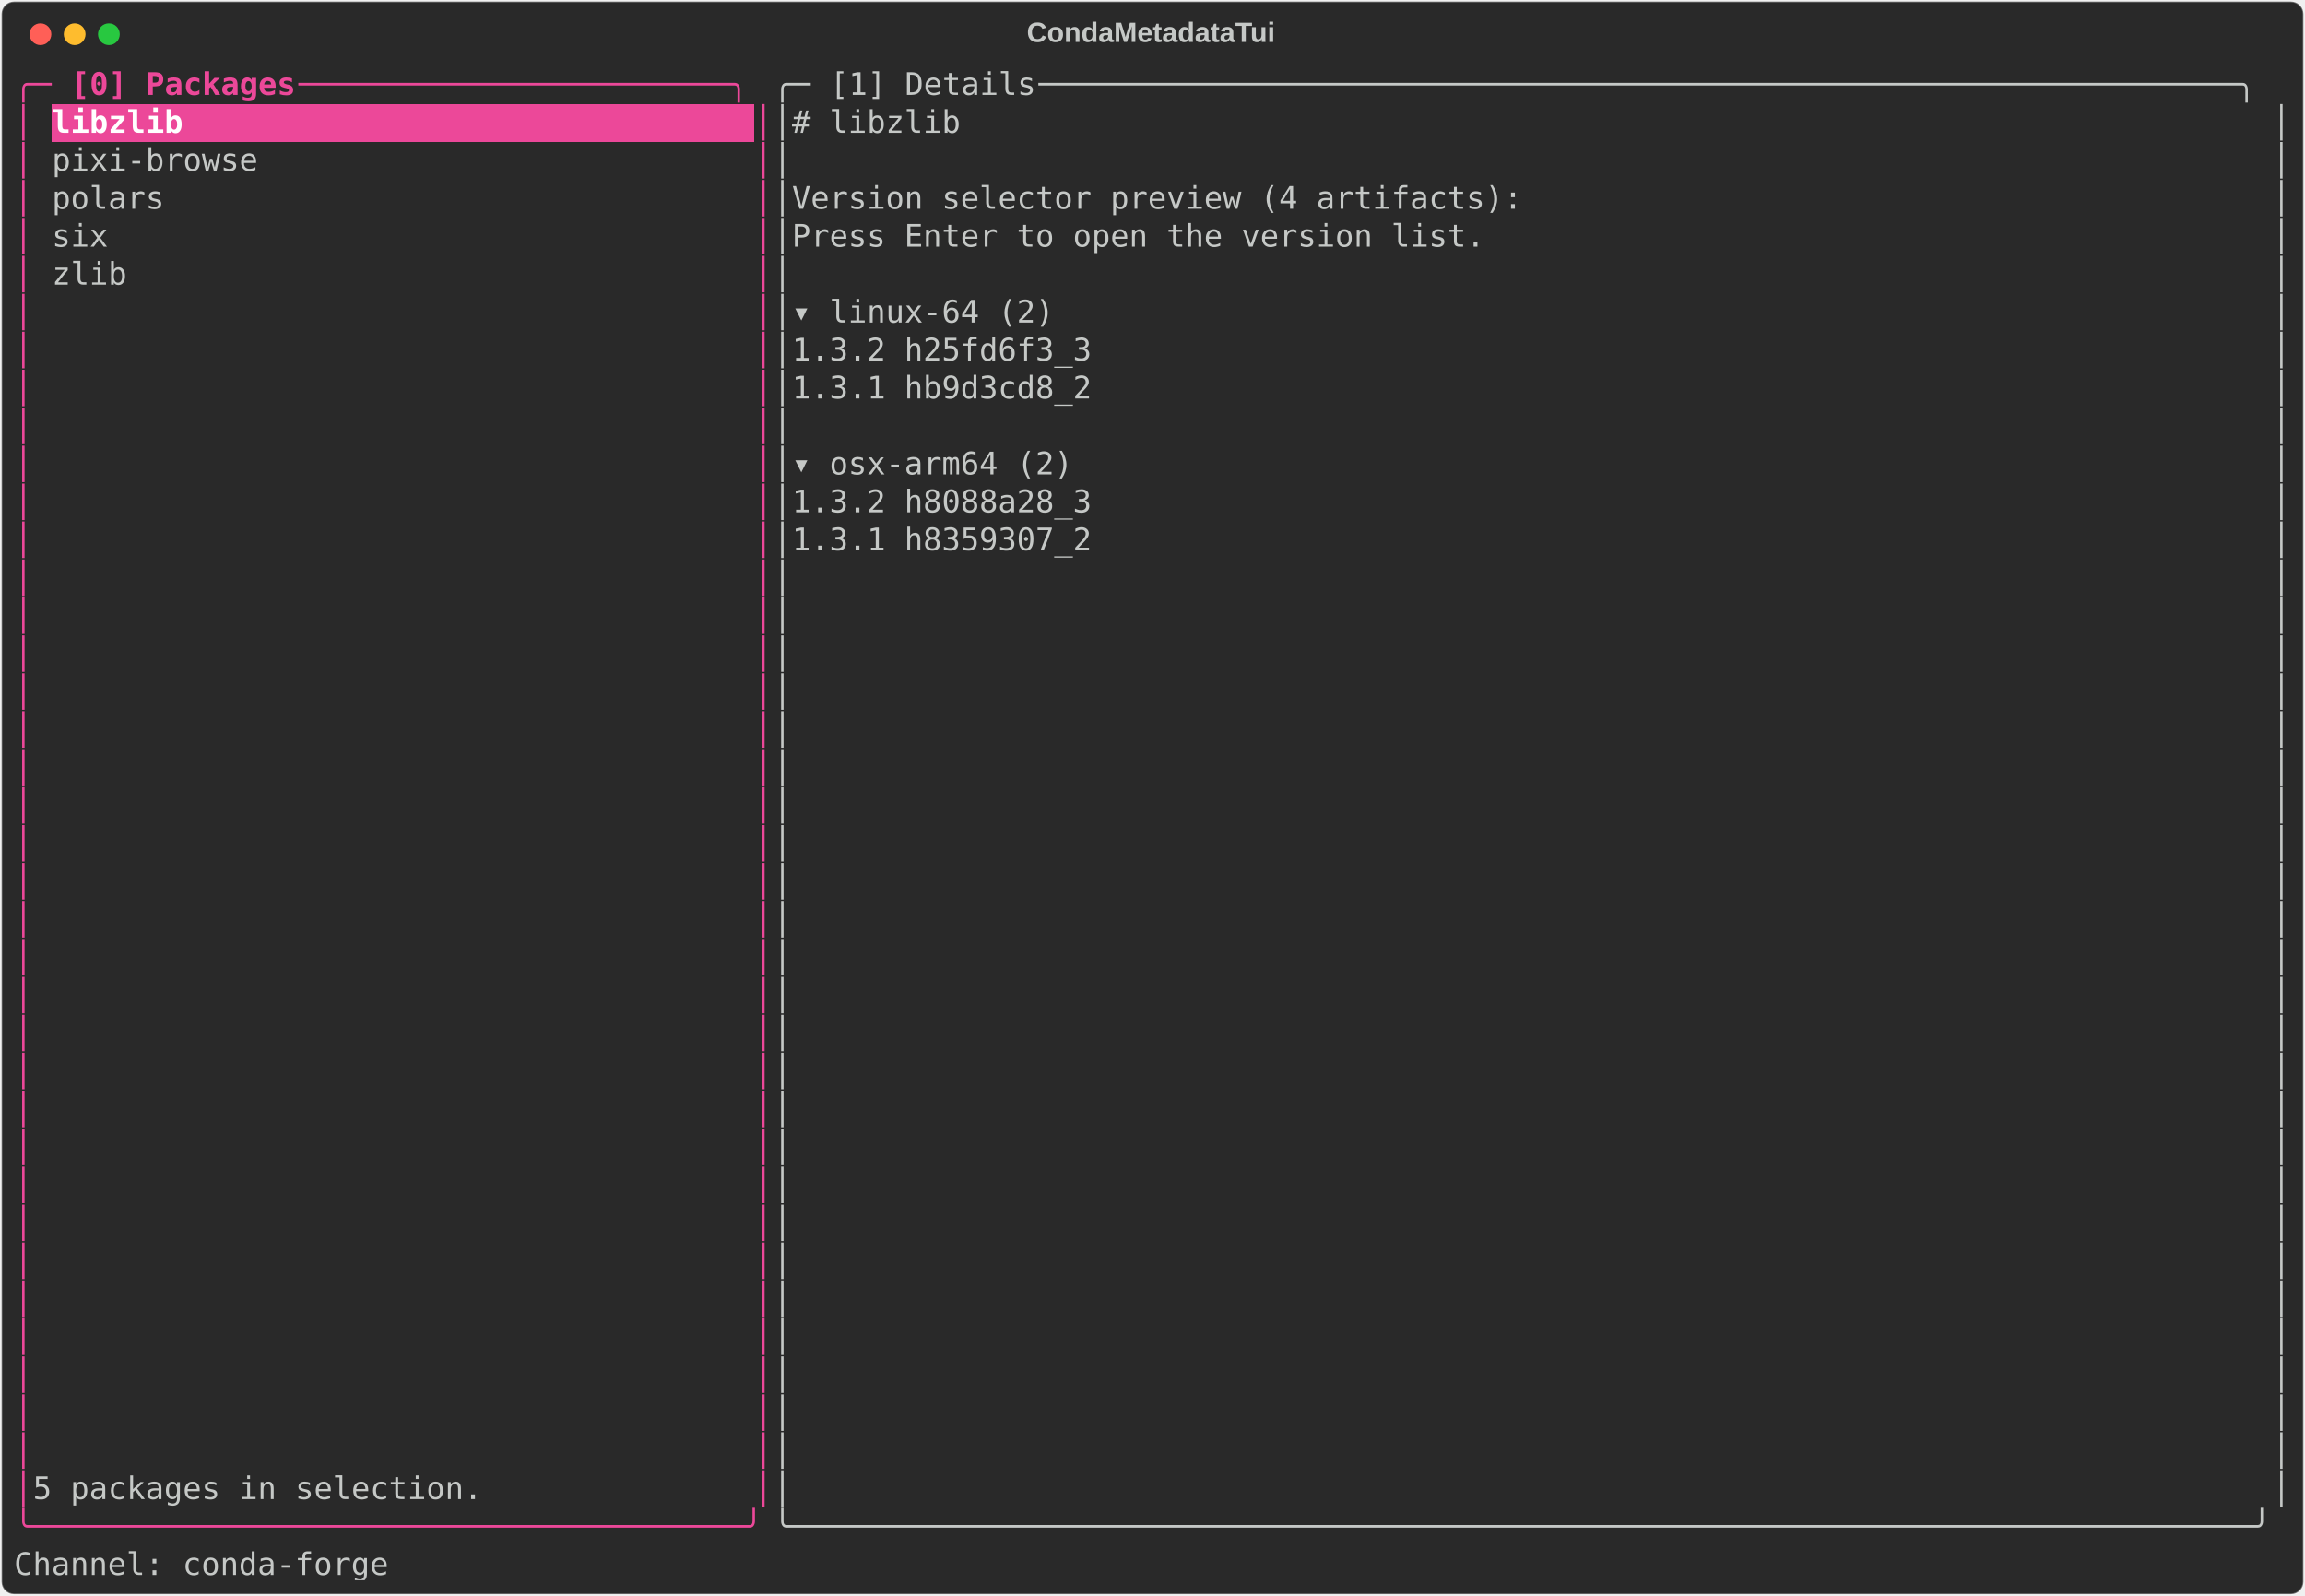
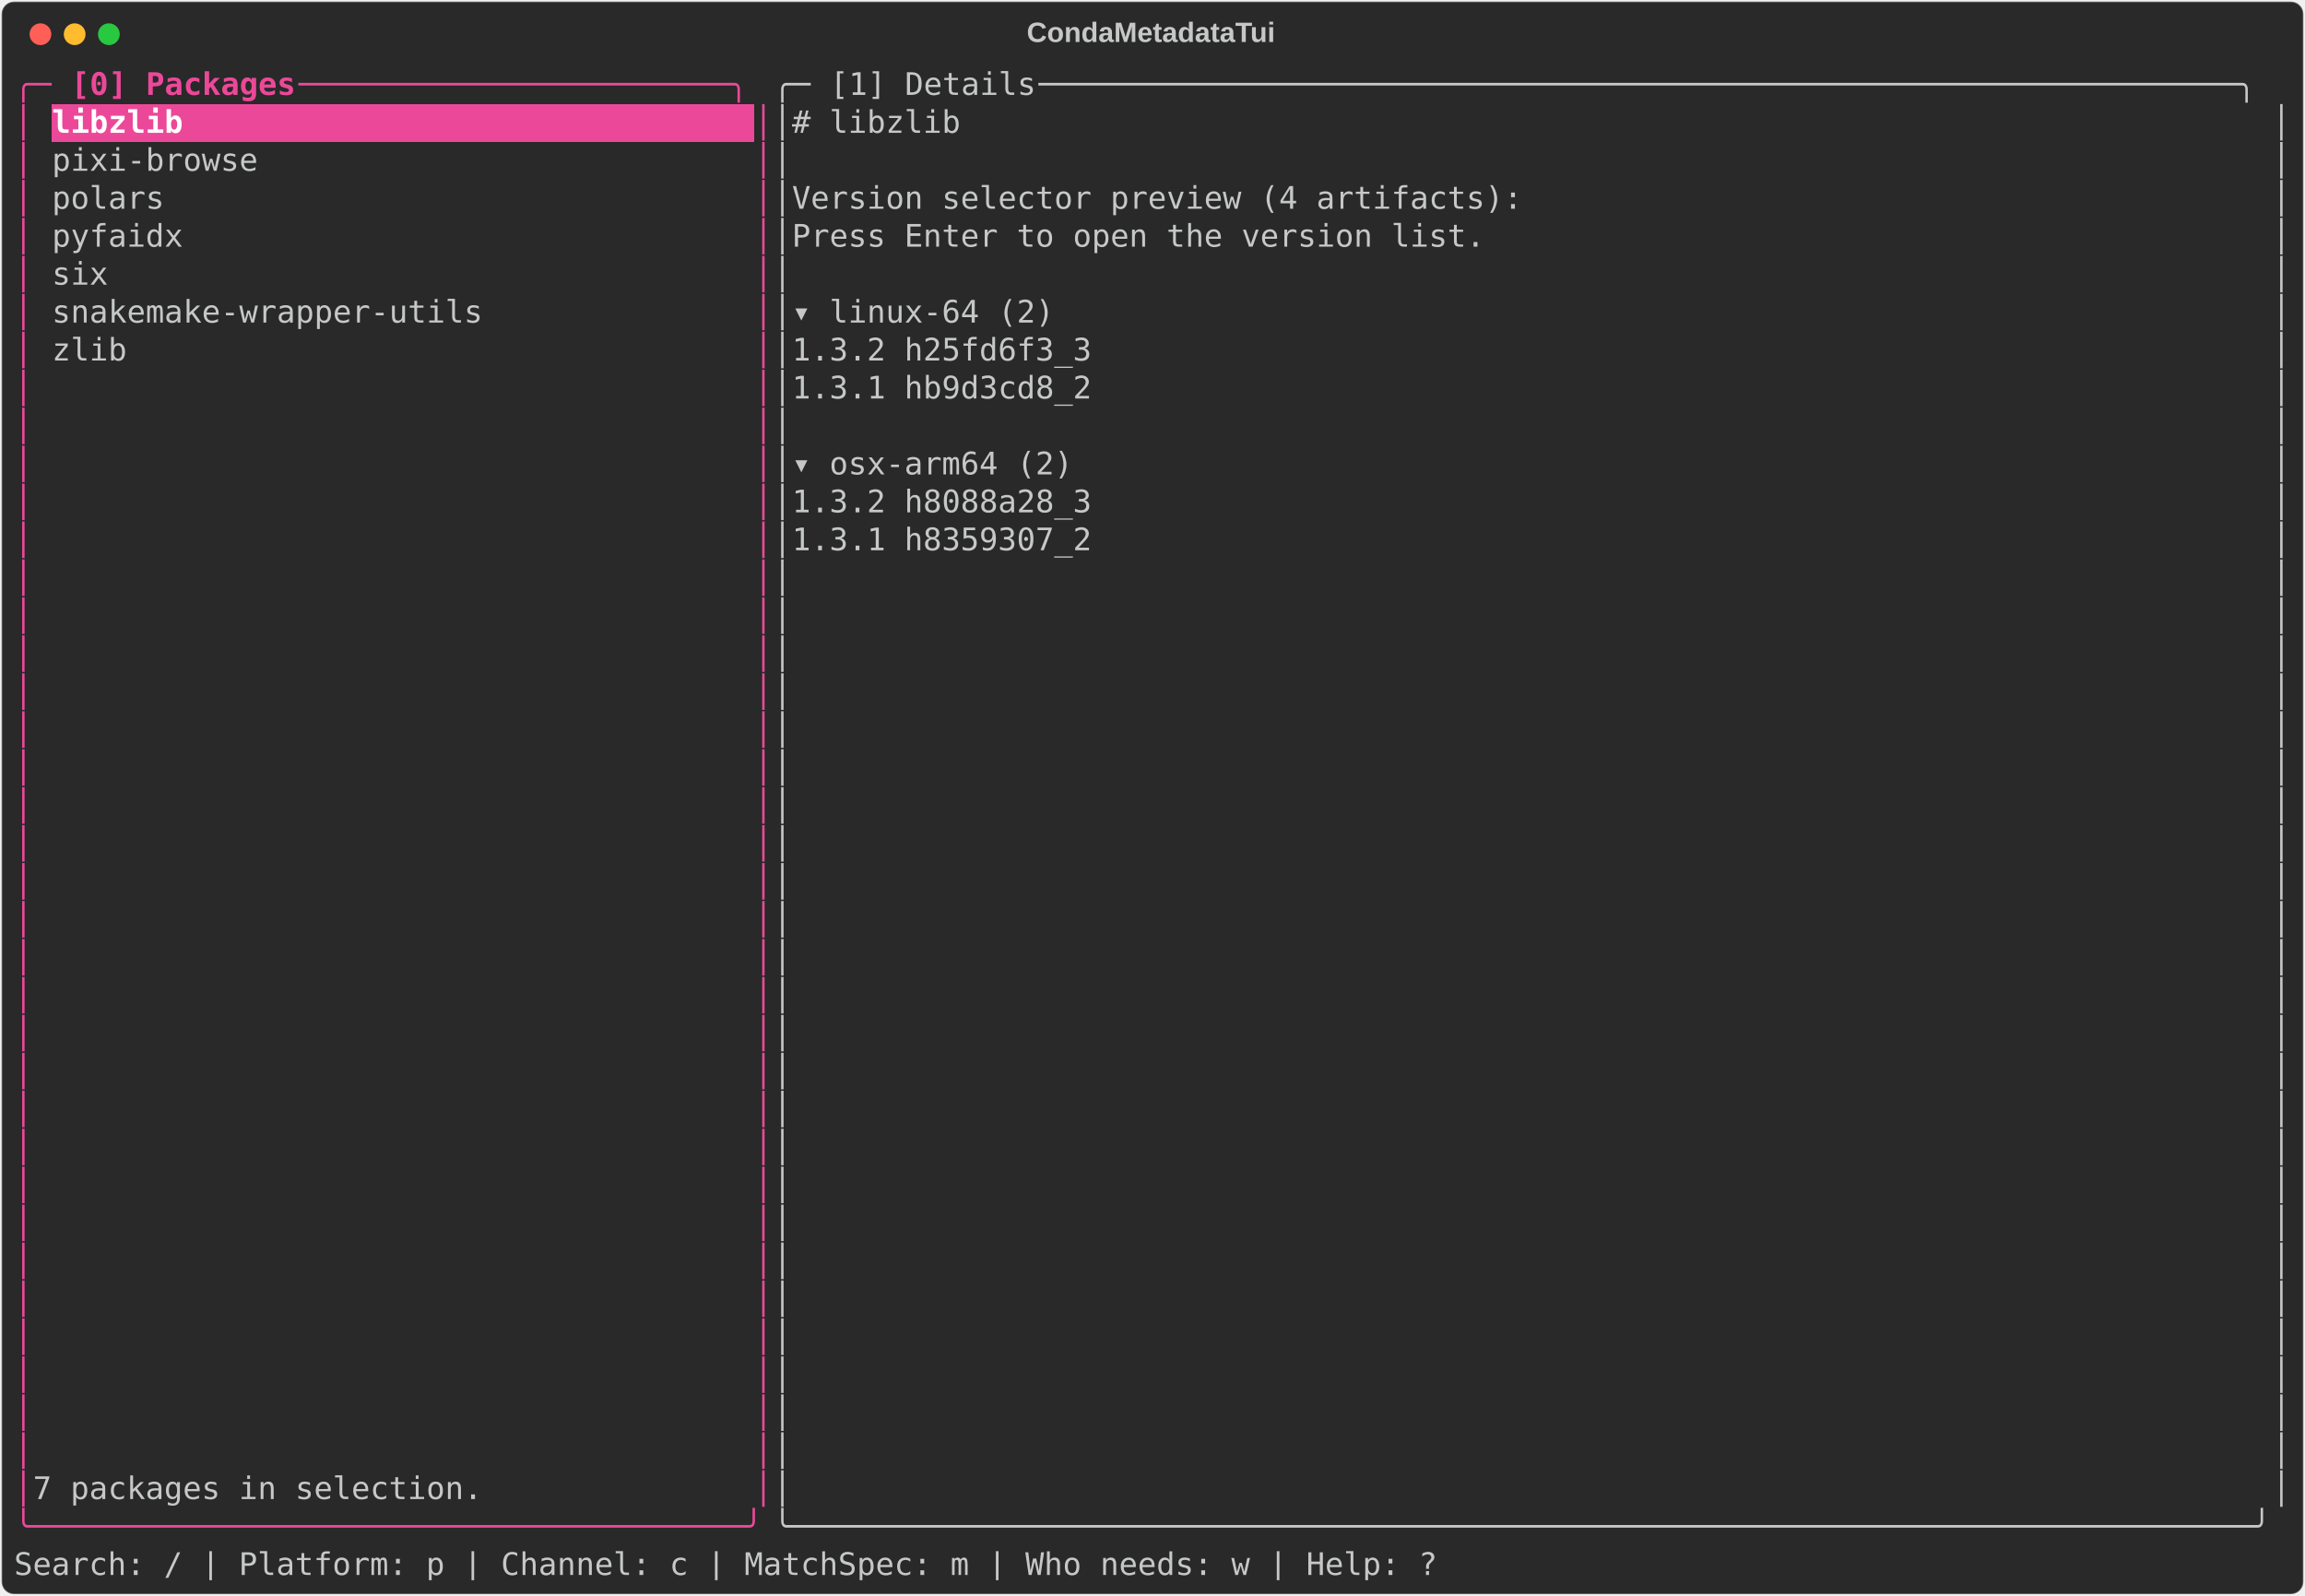
<svg xmlns="http://www.w3.org/2000/svg" class="rich-terminal" viewBox="0 0 1482 1026.0">
  <style>

    @font-face {
        font-family: "Fira Code";
        src: local("FiraCode-Regular"),
                url("https://cdnjs.cloudflare.com/ajax/libs/firacode/6.2.0/woff2/FiraCode-Regular.woff2") format("woff2"),
                url("https://cdnjs.cloudflare.com/ajax/libs/firacode/6.2.0/woff/FiraCode-Regular.woff") format("woff");
        font-style: normal;
        font-weight: 400;
    }
    @font-face {
        font-family: "Fira Code";
        src: local("FiraCode-Bold"),
                url("https://cdnjs.cloudflare.com/ajax/libs/firacode/6.2.0/woff2/FiraCode-Bold.woff2") format("woff2"),
                url("https://cdnjs.cloudflare.com/ajax/libs/firacode/6.2.0/woff/FiraCode-Bold.woff") format("woff");
        font-style: bold;
        font-weight: 700;
    }

    .terminal-matrix {
        font-family: Fira Code, monospace;
        font-size: 20px;
        line-height: 24.4px;
        font-variant-east-asian: full-width;
    }

    .terminal-title {
        font-size: 18px;
        font-weight: bold;
        font-family: arial;
    }

    .terminal-r1 { fill: #ec4899 }
.terminal-r2 { fill: #ec4899;font-weight: bold }
.terminal-r3 { fill: #c5c8c6 }
.terminal-r4 { fill: #ffffff;font-weight: bold }
    </style>
  <defs>
    <clipPath id="terminal-clip-terminal">
      <rect x="0" y="0" width="1463.0" height="975.0" />
    </clipPath>
    <clipPath id="terminal-line-0">
      <rect x="0" y="1.5" width="1464" height="24.65" />
    </clipPath>
    <clipPath id="terminal-line-1">
      <rect x="0" y="25.9" width="1464" height="24.65" />
    </clipPath>
    <clipPath id="terminal-line-2">
      <rect x="0" y="50.3" width="1464" height="24.65" />
    </clipPath>
    <clipPath id="terminal-line-3">
      <rect x="0" y="74.7" width="1464" height="24.65" />
    </clipPath>
    <clipPath id="terminal-line-4">
      <rect x="0" y="99.1" width="1464" height="24.65" />
    </clipPath>
    <clipPath id="terminal-line-5">
      <rect x="0" y="123.5" width="1464" height="24.65" />
    </clipPath>
    <clipPath id="terminal-line-6">
      <rect x="0" y="147.9" width="1464" height="24.65" />
    </clipPath>
    <clipPath id="terminal-line-7">
      <rect x="0" y="172.3" width="1464" height="24.65" />
    </clipPath>
    <clipPath id="terminal-line-8">
      <rect x="0" y="196.7" width="1464" height="24.65" />
    </clipPath>
    <clipPath id="terminal-line-9">
      <rect x="0" y="221.1" width="1464" height="24.65" />
    </clipPath>
    <clipPath id="terminal-line-10">
      <rect x="0" y="245.5" width="1464" height="24.65" />
    </clipPath>
    <clipPath id="terminal-line-11">
      <rect x="0" y="269.9" width="1464" height="24.65" />
    </clipPath>
    <clipPath id="terminal-line-12">
      <rect x="0" y="294.3" width="1464" height="24.65" />
    </clipPath>
    <clipPath id="terminal-line-13">
      <rect x="0" y="318.7" width="1464" height="24.65" />
    </clipPath>
    <clipPath id="terminal-line-14">
      <rect x="0" y="343.1" width="1464" height="24.65" />
    </clipPath>
    <clipPath id="terminal-line-15">
      <rect x="0" y="367.5" width="1464" height="24.65" />
    </clipPath>
    <clipPath id="terminal-line-16">
      <rect x="0" y="391.9" width="1464" height="24.65" />
    </clipPath>
    <clipPath id="terminal-line-17">
      <rect x="0" y="416.3" width="1464" height="24.65" />
    </clipPath>
    <clipPath id="terminal-line-18">
      <rect x="0" y="440.7" width="1464" height="24.65" />
    </clipPath>
    <clipPath id="terminal-line-19">
      <rect x="0" y="465.1" width="1464" height="24.65" />
    </clipPath>
    <clipPath id="terminal-line-20">
      <rect x="0" y="489.5" width="1464" height="24.65" />
    </clipPath>
    <clipPath id="terminal-line-21">
      <rect x="0" y="513.9" width="1464" height="24.65" />
    </clipPath>
    <clipPath id="terminal-line-22">
      <rect x="0" y="538.3" width="1464" height="24.65" />
    </clipPath>
    <clipPath id="terminal-line-23">
      <rect x="0" y="562.7" width="1464" height="24.65" />
    </clipPath>
    <clipPath id="terminal-line-24">
      <rect x="0" y="587.1" width="1464" height="24.65" />
    </clipPath>
    <clipPath id="terminal-line-25">
      <rect x="0" y="611.5" width="1464" height="24.65" />
    </clipPath>
    <clipPath id="terminal-line-26">
      <rect x="0" y="635.9" width="1464" height="24.65" />
    </clipPath>
    <clipPath id="terminal-line-27">
      <rect x="0" y="660.3" width="1464" height="24.65" />
    </clipPath>
    <clipPath id="terminal-line-28">
      <rect x="0" y="684.7" width="1464" height="24.65" />
    </clipPath>
    <clipPath id="terminal-line-29">
      <rect x="0" y="709.1" width="1464" height="24.65" />
    </clipPath>
    <clipPath id="terminal-line-30">
      <rect x="0" y="733.5" width="1464" height="24.65" />
    </clipPath>
    <clipPath id="terminal-line-31">
      <rect x="0" y="757.9" width="1464" height="24.65" />
    </clipPath>
    <clipPath id="terminal-line-32">
      <rect x="0" y="782.3" width="1464" height="24.65" />
    </clipPath>
    <clipPath id="terminal-line-33">
      <rect x="0" y="806.7" width="1464" height="24.65" />
    </clipPath>
    <clipPath id="terminal-line-34">
      <rect x="0" y="831.1" width="1464" height="24.65" />
    </clipPath>
    <clipPath id="terminal-line-35">
      <rect x="0" y="855.5" width="1464" height="24.65" />
    </clipPath>
    <clipPath id="terminal-line-36">
      <rect x="0" y="879.9" width="1464" height="24.65" />
    </clipPath>
    <clipPath id="terminal-line-37">
      <rect x="0" y="904.3" width="1464" height="24.65" />
    </clipPath>
    <clipPath id="terminal-line-38">
      <rect x="0" y="928.7" width="1464" height="24.65" />
    </clipPath>
  </defs>
  <rect fill="#292929" stroke="rgba(255,255,255,0.35)" stroke-width="1" x="1" y="1" width="1480" height="1024" rx="8" />
  <text class="terminal-title" fill="#c5c8c6" text-anchor="middle" x="740" y="27">CondaMetadataTui</text>
  <g transform="translate(26,22)">
    <circle cx="0" cy="0" r="7" fill="#ff5f57" />
    <circle cx="22" cy="0" r="7" fill="#febc2e" />
    <circle cx="44" cy="0" r="7" fill="#28c840" />
  </g>
  <g transform="translate(9, 41)" clip-path="url(#terminal-clip-terminal)">
    <rect fill="#ec4899" x="24.4" y="25.9" width="85.4" height="24.65" shape-rendering="crispEdges" />
    <rect fill="#ec4899" x="109.8" y="25.9" width="366" height="24.65" shape-rendering="crispEdges" />
    <g class="terminal-matrix">
      <text class="terminal-r1" x="0" y="20" textLength="36.6" clip-path="url(#terminal-line-0)">╭─ </text>
      <text class="terminal-r2" x="36.6" y="20" textLength="146.4" clip-path="url(#terminal-line-0)">[0] Packages</text>
      <text class="terminal-r1" x="183" y="20" textLength="305" clip-path="url(#terminal-line-0)"> ───────────────────────╮</text>
      <text class="terminal-r3" x="488" y="20" textLength="36.6" clip-path="url(#terminal-line-0)">╭─ </text>
      <text class="terminal-r3" x="524.6" y="20" textLength="134.2" clip-path="url(#terminal-line-0)">[1] Details</text>
      <text class="terminal-r3" x="658.8" y="20" textLength="805.2" clip-path="url(#terminal-line-0)"> ────────────────────────────────────────────────────────────────╮</text>
      <text class="terminal-r3" x="1464" y="20" textLength="12.2" clip-path="url(#terminal-line-0)">
</text>
      <text class="terminal-r1" x="0" y="44.4" textLength="12.2" clip-path="url(#terminal-line-1)">│</text>
      <text class="terminal-r4" x="24.4" y="44.4" textLength="85.4" clip-path="url(#terminal-line-1)">libzlib</text>
      <text class="terminal-r1" x="475.8" y="44.4" textLength="12.2" clip-path="url(#terminal-line-1)">│</text>
      <text class="terminal-r3" x="488" y="44.4" textLength="12.2" clip-path="url(#terminal-line-1)">│</text>
      <text class="terminal-r3" x="500.2" y="44.4" textLength="109.8" clip-path="url(#terminal-line-1)"># libzlib</text>
      <text class="terminal-r3" x="1451.8" y="44.4" textLength="12.2" clip-path="url(#terminal-line-1)">│</text>
      <text class="terminal-r3" x="1464" y="44.4" textLength="12.2" clip-path="url(#terminal-line-1)">
</text>
      <text class="terminal-r1" x="0" y="68.8" textLength="12.2" clip-path="url(#terminal-line-2)">│</text>
      <text class="terminal-r3" x="24.4" y="68.8" textLength="134.2" clip-path="url(#terminal-line-2)">pixi-browse</text>
      <text class="terminal-r1" x="475.8" y="68.8" textLength="12.2" clip-path="url(#terminal-line-2)">│</text>
      <text class="terminal-r3" x="488" y="68.8" textLength="12.2" clip-path="url(#terminal-line-2)">│</text>
      <text class="terminal-r3" x="1451.8" y="68.8" textLength="12.2" clip-path="url(#terminal-line-2)">│</text>
      <text class="terminal-r3" x="1464" y="68.8" textLength="12.2" clip-path="url(#terminal-line-2)">
</text>
      <text class="terminal-r1" x="0" y="93.2" textLength="12.2" clip-path="url(#terminal-line-3)">│</text>
      <text class="terminal-r3" x="24.4" y="93.2" textLength="73.2" clip-path="url(#terminal-line-3)">polars</text>
      <text class="terminal-r1" x="475.8" y="93.2" textLength="12.2" clip-path="url(#terminal-line-3)">│</text>
      <text class="terminal-r3" x="488" y="93.2" textLength="12.2" clip-path="url(#terminal-line-3)">│</text>
      <text class="terminal-r3" x="500.2" y="93.2" textLength="475.8" clip-path="url(#terminal-line-3)">Version selector preview (4 artifacts):</text>
      <text class="terminal-r3" x="1451.8" y="93.2" textLength="12.2" clip-path="url(#terminal-line-3)">│</text>
      <text class="terminal-r3" x="1464" y="93.2" textLength="12.2" clip-path="url(#terminal-line-3)">
</text>
      <text class="terminal-r1" x="0" y="117.6" textLength="12.2" clip-path="url(#terminal-line-4)">│</text>
-       <text class="terminal-r3" x="24.4" y="117.6" textLength="36.6" clip-path="url(#terminal-line-4)">six</text>
+       <text class="terminal-r3" x="24.4" y="117.6" textLength="85.4" clip-path="url(#terminal-line-4)">pyfaidx</text>
      <text class="terminal-r1" x="475.8" y="117.6" textLength="12.2" clip-path="url(#terminal-line-4)">│</text>
      <text class="terminal-r3" x="488" y="117.6" textLength="12.2" clip-path="url(#terminal-line-4)">│</text>
      <text class="terminal-r3" x="500.2" y="117.6" textLength="451.4" clip-path="url(#terminal-line-4)">Press Enter to open the version list.</text>
      <text class="terminal-r3" x="1451.8" y="117.6" textLength="12.2" clip-path="url(#terminal-line-4)">│</text>
      <text class="terminal-r3" x="1464" y="117.6" textLength="12.2" clip-path="url(#terminal-line-4)">
</text>
      <text class="terminal-r1" x="0" y="142" textLength="12.2" clip-path="url(#terminal-line-5)">│</text>
-       <text class="terminal-r3" x="24.4" y="142" textLength="48.8" clip-path="url(#terminal-line-5)">zlib</text>
+       <text class="terminal-r3" x="24.4" y="142" textLength="36.6" clip-path="url(#terminal-line-5)">six</text>
      <text class="terminal-r1" x="475.8" y="142" textLength="12.2" clip-path="url(#terminal-line-5)">│</text>
      <text class="terminal-r3" x="488" y="142" textLength="12.2" clip-path="url(#terminal-line-5)">│</text>
      <text class="terminal-r3" x="1451.8" y="142" textLength="12.2" clip-path="url(#terminal-line-5)">│</text>
      <text class="terminal-r3" x="1464" y="142" textLength="12.2" clip-path="url(#terminal-line-5)">
</text>
      <text class="terminal-r1" x="0" y="166.4" textLength="12.2" clip-path="url(#terminal-line-6)">│</text>
+       <text class="terminal-r3" x="24.4" y="166.4" textLength="280.6" clip-path="url(#terminal-line-6)">snakemake-wrapper-utils</text>
      <text class="terminal-r1" x="475.8" y="166.4" textLength="12.2" clip-path="url(#terminal-line-6)">│</text>
      <text class="terminal-r3" x="488" y="166.4" textLength="12.2" clip-path="url(#terminal-line-6)">│</text>
      <text class="terminal-r3" x="500.2" y="166.4" textLength="170.8" clip-path="url(#terminal-line-6)">▾ linux-64 (2)</text>
      <text class="terminal-r3" x="1451.8" y="166.4" textLength="12.2" clip-path="url(#terminal-line-6)">│</text>
      <text class="terminal-r3" x="1464" y="166.4" textLength="12.2" clip-path="url(#terminal-line-6)">
</text>
      <text class="terminal-r1" x="0" y="190.8" textLength="12.2" clip-path="url(#terminal-line-7)">│</text>
+       <text class="terminal-r3" x="24.4" y="190.8" textLength="48.8" clip-path="url(#terminal-line-7)">zlib</text>
      <text class="terminal-r1" x="475.8" y="190.8" textLength="12.2" clip-path="url(#terminal-line-7)">│</text>
      <text class="terminal-r3" x="488" y="190.8" textLength="12.2" clip-path="url(#terminal-line-7)">│</text>
      <text class="terminal-r3" x="500.2" y="190.8" textLength="195.2" clip-path="url(#terminal-line-7)">1.3.2 h25fd6f3_3</text>
      <text class="terminal-r3" x="1451.8" y="190.8" textLength="12.2" clip-path="url(#terminal-line-7)">│</text>
      <text class="terminal-r3" x="1464" y="190.8" textLength="12.2" clip-path="url(#terminal-line-7)">
</text>
      <text class="terminal-r1" x="0" y="215.2" textLength="12.2" clip-path="url(#terminal-line-8)">│</text>
      <text class="terminal-r1" x="475.8" y="215.2" textLength="12.2" clip-path="url(#terminal-line-8)">│</text>
      <text class="terminal-r3" x="488" y="215.2" textLength="12.2" clip-path="url(#terminal-line-8)">│</text>
      <text class="terminal-r3" x="500.2" y="215.2" textLength="195.2" clip-path="url(#terminal-line-8)">1.3.1 hb9d3cd8_2</text>
      <text class="terminal-r3" x="1451.8" y="215.2" textLength="12.2" clip-path="url(#terminal-line-8)">│</text>
      <text class="terminal-r3" x="1464" y="215.2" textLength="12.2" clip-path="url(#terminal-line-8)">
</text>
      <text class="terminal-r1" x="0" y="239.6" textLength="12.2" clip-path="url(#terminal-line-9)">│</text>
      <text class="terminal-r1" x="475.8" y="239.6" textLength="12.2" clip-path="url(#terminal-line-9)">│</text>
      <text class="terminal-r3" x="488" y="239.6" textLength="12.2" clip-path="url(#terminal-line-9)">│</text>
      <text class="terminal-r3" x="1451.8" y="239.6" textLength="12.2" clip-path="url(#terminal-line-9)">│</text>
      <text class="terminal-r3" x="1464" y="239.6" textLength="12.2" clip-path="url(#terminal-line-9)">
</text>
      <text class="terminal-r1" x="0" y="264" textLength="12.2" clip-path="url(#terminal-line-10)">│</text>
      <text class="terminal-r1" x="475.8" y="264" textLength="12.2" clip-path="url(#terminal-line-10)">│</text>
      <text class="terminal-r3" x="488" y="264" textLength="12.2" clip-path="url(#terminal-line-10)">│</text>
      <text class="terminal-r3" x="500.2" y="264" textLength="183" clip-path="url(#terminal-line-10)">▾ osx-arm64 (2)</text>
      <text class="terminal-r3" x="1451.8" y="264" textLength="12.2" clip-path="url(#terminal-line-10)">│</text>
      <text class="terminal-r3" x="1464" y="264" textLength="12.2" clip-path="url(#terminal-line-10)">
</text>
      <text class="terminal-r1" x="0" y="288.4" textLength="12.2" clip-path="url(#terminal-line-11)">│</text>
      <text class="terminal-r1" x="475.8" y="288.4" textLength="12.2" clip-path="url(#terminal-line-11)">│</text>
      <text class="terminal-r3" x="488" y="288.4" textLength="12.2" clip-path="url(#terminal-line-11)">│</text>
      <text class="terminal-r3" x="500.2" y="288.4" textLength="195.2" clip-path="url(#terminal-line-11)">1.3.2 h8088a28_3</text>
      <text class="terminal-r3" x="1451.8" y="288.4" textLength="12.2" clip-path="url(#terminal-line-11)">│</text>
      <text class="terminal-r3" x="1464" y="288.4" textLength="12.2" clip-path="url(#terminal-line-11)">
</text>
      <text class="terminal-r1" x="0" y="312.8" textLength="12.2" clip-path="url(#terminal-line-12)">│</text>
      <text class="terminal-r1" x="475.8" y="312.8" textLength="12.2" clip-path="url(#terminal-line-12)">│</text>
      <text class="terminal-r3" x="488" y="312.8" textLength="12.2" clip-path="url(#terminal-line-12)">│</text>
      <text class="terminal-r3" x="500.2" y="312.8" textLength="195.2" clip-path="url(#terminal-line-12)">1.3.1 h8359307_2</text>
      <text class="terminal-r3" x="1451.8" y="312.8" textLength="12.2" clip-path="url(#terminal-line-12)">│</text>
      <text class="terminal-r3" x="1464" y="312.8" textLength="12.2" clip-path="url(#terminal-line-12)">
</text>
      <text class="terminal-r1" x="0" y="337.2" textLength="12.2" clip-path="url(#terminal-line-13)">│</text>
      <text class="terminal-r1" x="475.8" y="337.2" textLength="12.2" clip-path="url(#terminal-line-13)">│</text>
      <text class="terminal-r3" x="488" y="337.2" textLength="12.2" clip-path="url(#terminal-line-13)">│</text>
      <text class="terminal-r3" x="1451.8" y="337.2" textLength="12.2" clip-path="url(#terminal-line-13)">│</text>
      <text class="terminal-r3" x="1464" y="337.2" textLength="12.2" clip-path="url(#terminal-line-13)">
</text>
      <text class="terminal-r1" x="0" y="361.6" textLength="12.2" clip-path="url(#terminal-line-14)">│</text>
      <text class="terminal-r1" x="475.8" y="361.6" textLength="12.2" clip-path="url(#terminal-line-14)">│</text>
      <text class="terminal-r3" x="488" y="361.6" textLength="12.2" clip-path="url(#terminal-line-14)">│</text>
      <text class="terminal-r3" x="1451.8" y="361.6" textLength="12.2" clip-path="url(#terminal-line-14)">│</text>
      <text class="terminal-r3" x="1464" y="361.6" textLength="12.2" clip-path="url(#terminal-line-14)">
</text>
      <text class="terminal-r1" x="0" y="386" textLength="12.2" clip-path="url(#terminal-line-15)">│</text>
      <text class="terminal-r1" x="475.8" y="386" textLength="12.2" clip-path="url(#terminal-line-15)">│</text>
      <text class="terminal-r3" x="488" y="386" textLength="12.2" clip-path="url(#terminal-line-15)">│</text>
      <text class="terminal-r3" x="1451.8" y="386" textLength="12.2" clip-path="url(#terminal-line-15)">│</text>
      <text class="terminal-r3" x="1464" y="386" textLength="12.2" clip-path="url(#terminal-line-15)">
</text>
      <text class="terminal-r1" x="0" y="410.4" textLength="12.2" clip-path="url(#terminal-line-16)">│</text>
      <text class="terminal-r1" x="475.8" y="410.4" textLength="12.2" clip-path="url(#terminal-line-16)">│</text>
      <text class="terminal-r3" x="488" y="410.4" textLength="12.2" clip-path="url(#terminal-line-16)">│</text>
      <text class="terminal-r3" x="1451.8" y="410.4" textLength="12.2" clip-path="url(#terminal-line-16)">│</text>
      <text class="terminal-r3" x="1464" y="410.4" textLength="12.2" clip-path="url(#terminal-line-16)">
</text>
      <text class="terminal-r1" x="0" y="434.8" textLength="12.2" clip-path="url(#terminal-line-17)">│</text>
      <text class="terminal-r1" x="475.8" y="434.8" textLength="12.2" clip-path="url(#terminal-line-17)">│</text>
      <text class="terminal-r3" x="488" y="434.8" textLength="12.2" clip-path="url(#terminal-line-17)">│</text>
      <text class="terminal-r3" x="1451.8" y="434.8" textLength="12.2" clip-path="url(#terminal-line-17)">│</text>
      <text class="terminal-r3" x="1464" y="434.8" textLength="12.2" clip-path="url(#terminal-line-17)">
</text>
      <text class="terminal-r1" x="0" y="459.2" textLength="12.2" clip-path="url(#terminal-line-18)">│</text>
      <text class="terminal-r1" x="475.8" y="459.2" textLength="12.2" clip-path="url(#terminal-line-18)">│</text>
      <text class="terminal-r3" x="488" y="459.2" textLength="12.2" clip-path="url(#terminal-line-18)">│</text>
      <text class="terminal-r3" x="1451.8" y="459.2" textLength="12.2" clip-path="url(#terminal-line-18)">│</text>
      <text class="terminal-r3" x="1464" y="459.2" textLength="12.2" clip-path="url(#terminal-line-18)">
</text>
      <text class="terminal-r1" x="0" y="483.6" textLength="12.2" clip-path="url(#terminal-line-19)">│</text>
      <text class="terminal-r1" x="475.8" y="483.6" textLength="12.2" clip-path="url(#terminal-line-19)">│</text>
      <text class="terminal-r3" x="488" y="483.6" textLength="12.2" clip-path="url(#terminal-line-19)">│</text>
      <text class="terminal-r3" x="1451.8" y="483.6" textLength="12.2" clip-path="url(#terminal-line-19)">│</text>
      <text class="terminal-r3" x="1464" y="483.6" textLength="12.2" clip-path="url(#terminal-line-19)">
</text>
      <text class="terminal-r1" x="0" y="508" textLength="12.2" clip-path="url(#terminal-line-20)">│</text>
      <text class="terminal-r1" x="475.8" y="508" textLength="12.2" clip-path="url(#terminal-line-20)">│</text>
      <text class="terminal-r3" x="488" y="508" textLength="12.2" clip-path="url(#terminal-line-20)">│</text>
      <text class="terminal-r3" x="1451.8" y="508" textLength="12.2" clip-path="url(#terminal-line-20)">│</text>
      <text class="terminal-r3" x="1464" y="508" textLength="12.2" clip-path="url(#terminal-line-20)">
</text>
      <text class="terminal-r1" x="0" y="532.4" textLength="12.2" clip-path="url(#terminal-line-21)">│</text>
      <text class="terminal-r1" x="475.8" y="532.4" textLength="12.2" clip-path="url(#terminal-line-21)">│</text>
      <text class="terminal-r3" x="488" y="532.4" textLength="12.2" clip-path="url(#terminal-line-21)">│</text>
      <text class="terminal-r3" x="1451.8" y="532.4" textLength="12.2" clip-path="url(#terminal-line-21)">│</text>
      <text class="terminal-r3" x="1464" y="532.4" textLength="12.2" clip-path="url(#terminal-line-21)">
</text>
      <text class="terminal-r1" x="0" y="556.8" textLength="12.2" clip-path="url(#terminal-line-22)">│</text>
      <text class="terminal-r1" x="475.8" y="556.8" textLength="12.2" clip-path="url(#terminal-line-22)">│</text>
      <text class="terminal-r3" x="488" y="556.8" textLength="12.2" clip-path="url(#terminal-line-22)">│</text>
      <text class="terminal-r3" x="1451.8" y="556.8" textLength="12.2" clip-path="url(#terminal-line-22)">│</text>
      <text class="terminal-r3" x="1464" y="556.8" textLength="12.2" clip-path="url(#terminal-line-22)">
</text>
      <text class="terminal-r1" x="0" y="581.2" textLength="12.2" clip-path="url(#terminal-line-23)">│</text>
      <text class="terminal-r1" x="475.8" y="581.2" textLength="12.2" clip-path="url(#terminal-line-23)">│</text>
      <text class="terminal-r3" x="488" y="581.2" textLength="12.2" clip-path="url(#terminal-line-23)">│</text>
      <text class="terminal-r3" x="1451.8" y="581.2" textLength="12.2" clip-path="url(#terminal-line-23)">│</text>
      <text class="terminal-r3" x="1464" y="581.2" textLength="12.2" clip-path="url(#terminal-line-23)">
</text>
      <text class="terminal-r1" x="0" y="605.6" textLength="12.2" clip-path="url(#terminal-line-24)">│</text>
      <text class="terminal-r1" x="475.8" y="605.6" textLength="12.2" clip-path="url(#terminal-line-24)">│</text>
      <text class="terminal-r3" x="488" y="605.6" textLength="12.2" clip-path="url(#terminal-line-24)">│</text>
      <text class="terminal-r3" x="1451.8" y="605.6" textLength="12.2" clip-path="url(#terminal-line-24)">│</text>
      <text class="terminal-r3" x="1464" y="605.6" textLength="12.2" clip-path="url(#terminal-line-24)">
</text>
      <text class="terminal-r1" x="0" y="630" textLength="12.2" clip-path="url(#terminal-line-25)">│</text>
      <text class="terminal-r1" x="475.8" y="630" textLength="12.2" clip-path="url(#terminal-line-25)">│</text>
      <text class="terminal-r3" x="488" y="630" textLength="12.2" clip-path="url(#terminal-line-25)">│</text>
      <text class="terminal-r3" x="1451.8" y="630" textLength="12.2" clip-path="url(#terminal-line-25)">│</text>
      <text class="terminal-r3" x="1464" y="630" textLength="12.2" clip-path="url(#terminal-line-25)">
</text>
      <text class="terminal-r1" x="0" y="654.4" textLength="12.2" clip-path="url(#terminal-line-26)">│</text>
      <text class="terminal-r1" x="475.8" y="654.4" textLength="12.2" clip-path="url(#terminal-line-26)">│</text>
      <text class="terminal-r3" x="488" y="654.4" textLength="12.2" clip-path="url(#terminal-line-26)">│</text>
      <text class="terminal-r3" x="1451.8" y="654.4" textLength="12.2" clip-path="url(#terminal-line-26)">│</text>
      <text class="terminal-r3" x="1464" y="654.4" textLength="12.2" clip-path="url(#terminal-line-26)">
</text>
      <text class="terminal-r1" x="0" y="678.8" textLength="12.2" clip-path="url(#terminal-line-27)">│</text>
      <text class="terminal-r1" x="475.8" y="678.8" textLength="12.2" clip-path="url(#terminal-line-27)">│</text>
      <text class="terminal-r3" x="488" y="678.8" textLength="12.2" clip-path="url(#terminal-line-27)">│</text>
      <text class="terminal-r3" x="1451.8" y="678.8" textLength="12.2" clip-path="url(#terminal-line-27)">│</text>
      <text class="terminal-r3" x="1464" y="678.8" textLength="12.2" clip-path="url(#terminal-line-27)">
</text>
      <text class="terminal-r1" x="0" y="703.2" textLength="12.2" clip-path="url(#terminal-line-28)">│</text>
      <text class="terminal-r1" x="475.8" y="703.2" textLength="12.2" clip-path="url(#terminal-line-28)">│</text>
      <text class="terminal-r3" x="488" y="703.2" textLength="12.2" clip-path="url(#terminal-line-28)">│</text>
      <text class="terminal-r3" x="1451.8" y="703.2" textLength="12.2" clip-path="url(#terminal-line-28)">│</text>
      <text class="terminal-r3" x="1464" y="703.2" textLength="12.2" clip-path="url(#terminal-line-28)">
</text>
      <text class="terminal-r1" x="0" y="727.6" textLength="12.2" clip-path="url(#terminal-line-29)">│</text>
      <text class="terminal-r1" x="475.8" y="727.6" textLength="12.2" clip-path="url(#terminal-line-29)">│</text>
      <text class="terminal-r3" x="488" y="727.6" textLength="12.2" clip-path="url(#terminal-line-29)">│</text>
      <text class="terminal-r3" x="1451.8" y="727.6" textLength="12.2" clip-path="url(#terminal-line-29)">│</text>
      <text class="terminal-r3" x="1464" y="727.6" textLength="12.2" clip-path="url(#terminal-line-29)">
</text>
      <text class="terminal-r1" x="0" y="752" textLength="12.2" clip-path="url(#terminal-line-30)">│</text>
      <text class="terminal-r1" x="475.8" y="752" textLength="12.2" clip-path="url(#terminal-line-30)">│</text>
      <text class="terminal-r3" x="488" y="752" textLength="12.2" clip-path="url(#terminal-line-30)">│</text>
      <text class="terminal-r3" x="1451.8" y="752" textLength="12.2" clip-path="url(#terminal-line-30)">│</text>
      <text class="terminal-r3" x="1464" y="752" textLength="12.2" clip-path="url(#terminal-line-30)">
</text>
      <text class="terminal-r1" x="0" y="776.4" textLength="12.2" clip-path="url(#terminal-line-31)">│</text>
      <text class="terminal-r1" x="475.8" y="776.4" textLength="12.2" clip-path="url(#terminal-line-31)">│</text>
      <text class="terminal-r3" x="488" y="776.4" textLength="12.2" clip-path="url(#terminal-line-31)">│</text>
      <text class="terminal-r3" x="1451.8" y="776.4" textLength="12.2" clip-path="url(#terminal-line-31)">│</text>
      <text class="terminal-r3" x="1464" y="776.4" textLength="12.2" clip-path="url(#terminal-line-31)">
</text>
      <text class="terminal-r1" x="0" y="800.8" textLength="12.2" clip-path="url(#terminal-line-32)">│</text>
      <text class="terminal-r1" x="475.8" y="800.8" textLength="12.2" clip-path="url(#terminal-line-32)">│</text>
      <text class="terminal-r3" x="488" y="800.8" textLength="12.2" clip-path="url(#terminal-line-32)">│</text>
      <text class="terminal-r3" x="1451.8" y="800.8" textLength="12.2" clip-path="url(#terminal-line-32)">│</text>
      <text class="terminal-r3" x="1464" y="800.8" textLength="12.2" clip-path="url(#terminal-line-32)">
</text>
      <text class="terminal-r1" x="0" y="825.2" textLength="12.2" clip-path="url(#terminal-line-33)">│</text>
      <text class="terminal-r1" x="475.8" y="825.2" textLength="12.2" clip-path="url(#terminal-line-33)">│</text>
      <text class="terminal-r3" x="488" y="825.2" textLength="12.2" clip-path="url(#terminal-line-33)">│</text>
      <text class="terminal-r3" x="1451.8" y="825.2" textLength="12.2" clip-path="url(#terminal-line-33)">│</text>
      <text class="terminal-r3" x="1464" y="825.2" textLength="12.2" clip-path="url(#terminal-line-33)">
</text>
      <text class="terminal-r1" x="0" y="849.6" textLength="12.2" clip-path="url(#terminal-line-34)">│</text>
      <text class="terminal-r1" x="475.8" y="849.6" textLength="12.2" clip-path="url(#terminal-line-34)">│</text>
      <text class="terminal-r3" x="488" y="849.6" textLength="12.2" clip-path="url(#terminal-line-34)">│</text>
      <text class="terminal-r3" x="1451.8" y="849.6" textLength="12.2" clip-path="url(#terminal-line-34)">│</text>
      <text class="terminal-r3" x="1464" y="849.6" textLength="12.2" clip-path="url(#terminal-line-34)">
</text>
      <text class="terminal-r1" x="0" y="874" textLength="12.2" clip-path="url(#terminal-line-35)">│</text>
      <text class="terminal-r1" x="475.8" y="874" textLength="12.2" clip-path="url(#terminal-line-35)">│</text>
      <text class="terminal-r3" x="488" y="874" textLength="12.2" clip-path="url(#terminal-line-35)">│</text>
      <text class="terminal-r3" x="1451.8" y="874" textLength="12.2" clip-path="url(#terminal-line-35)">│</text>
      <text class="terminal-r3" x="1464" y="874" textLength="12.2" clip-path="url(#terminal-line-35)">
</text>
      <text class="terminal-r1" x="0" y="898.4" textLength="12.2" clip-path="url(#terminal-line-36)">│</text>
      <text class="terminal-r1" x="475.8" y="898.4" textLength="12.2" clip-path="url(#terminal-line-36)">│</text>
      <text class="terminal-r3" x="488" y="898.4" textLength="12.2" clip-path="url(#terminal-line-36)">│</text>
      <text class="terminal-r3" x="1451.8" y="898.4" textLength="12.2" clip-path="url(#terminal-line-36)">│</text>
      <text class="terminal-r3" x="1464" y="898.4" textLength="12.2" clip-path="url(#terminal-line-36)">
</text>
      <text class="terminal-r1" x="0" y="922.8" textLength="12.2" clip-path="url(#terminal-line-37)">│</text>
-       <text class="terminal-r3" x="12.2" y="922.8" textLength="292.8" clip-path="url(#terminal-line-37)">5 packages in selection.</text>
+       <text class="terminal-r3" x="12.2" y="922.8" textLength="292.8" clip-path="url(#terminal-line-37)">7 packages in selection.</text>
      <text class="terminal-r1" x="475.8" y="922.8" textLength="12.2" clip-path="url(#terminal-line-37)">│</text>
      <text class="terminal-r3" x="488" y="922.8" textLength="12.2" clip-path="url(#terminal-line-37)">│</text>
      <text class="terminal-r3" x="1451.8" y="922.8" textLength="12.2" clip-path="url(#terminal-line-37)">│</text>
      <text class="terminal-r3" x="1464" y="922.8" textLength="12.2" clip-path="url(#terminal-line-37)">
</text>
      <text class="terminal-r1" x="0" y="947.2" textLength="488" clip-path="url(#terminal-line-38)">╰──────────────────────────────────────╯</text>
      <text class="terminal-r3" x="488" y="947.2" textLength="976" clip-path="url(#terminal-line-38)">╰──────────────────────────────────────────────────────────────────────────────╯</text>
      <text class="terminal-r3" x="1464" y="947.2" textLength="12.2" clip-path="url(#terminal-line-38)">
</text>
-       <text class="terminal-r3" x="0" y="971.6" textLength="256.2" clip-path="url(#terminal-line-39)">Channel: conda-forge_</text>
+       <text class="terminal-r3" x="0" y="971.6" textLength="927.2" clip-path="url(#terminal-line-39)">Search: / | Platform: p | Channel: c | MatchSpec: m | Who needs: w | Help: ?</text>
    </g>
  </g>
</svg>
